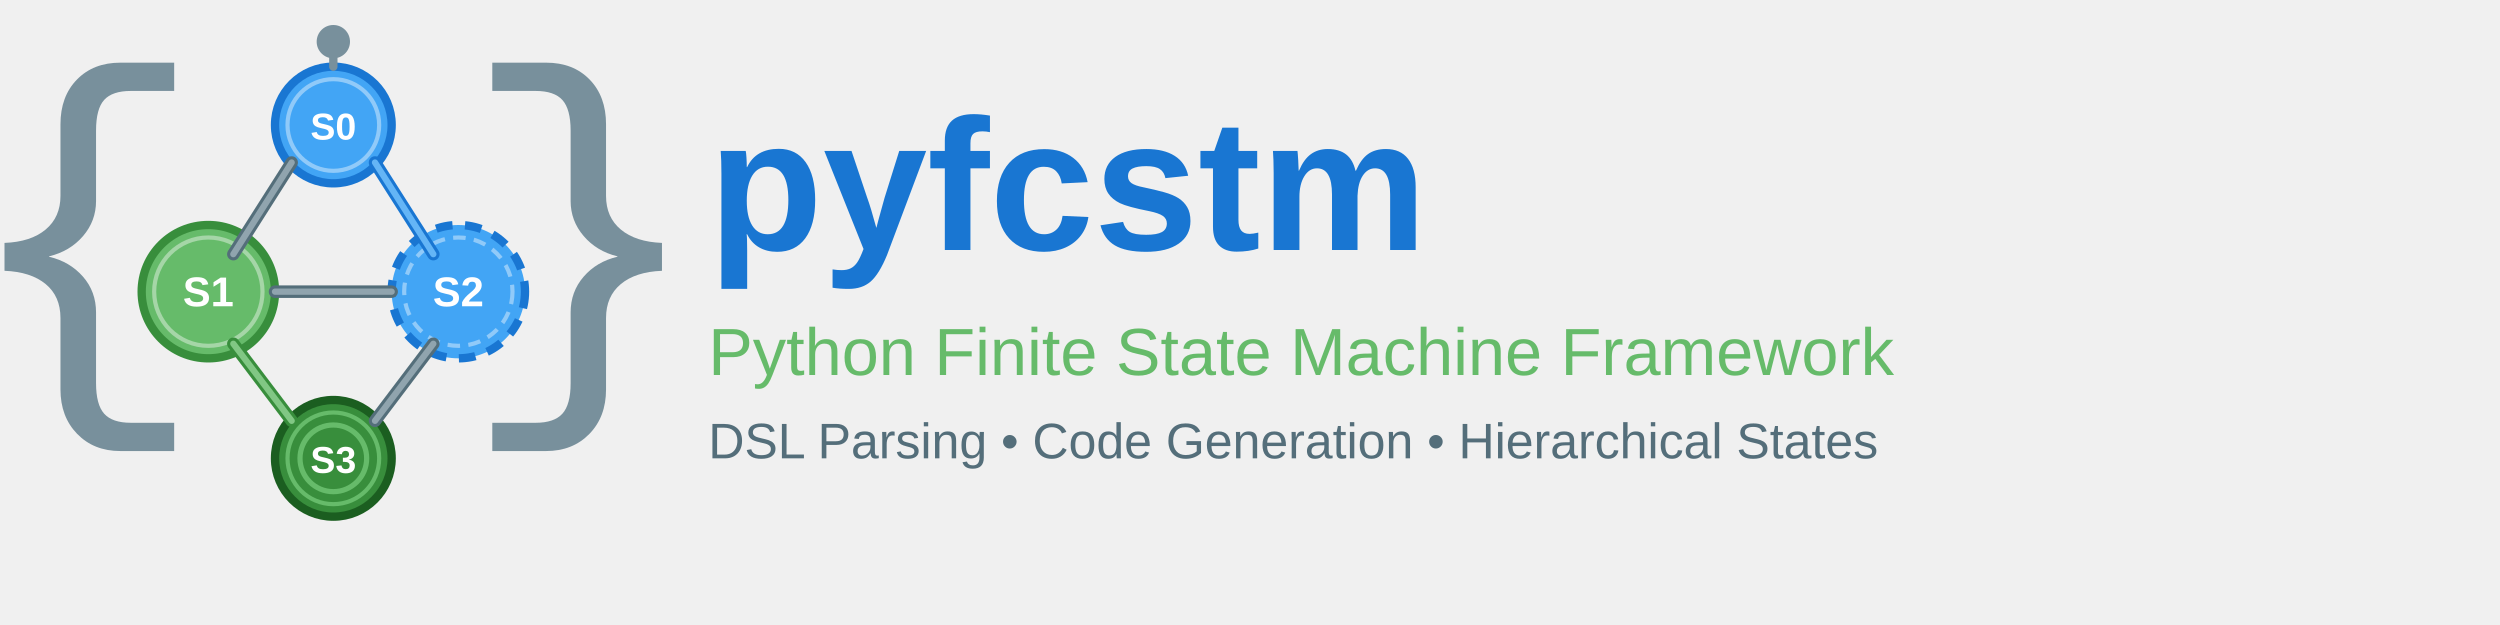
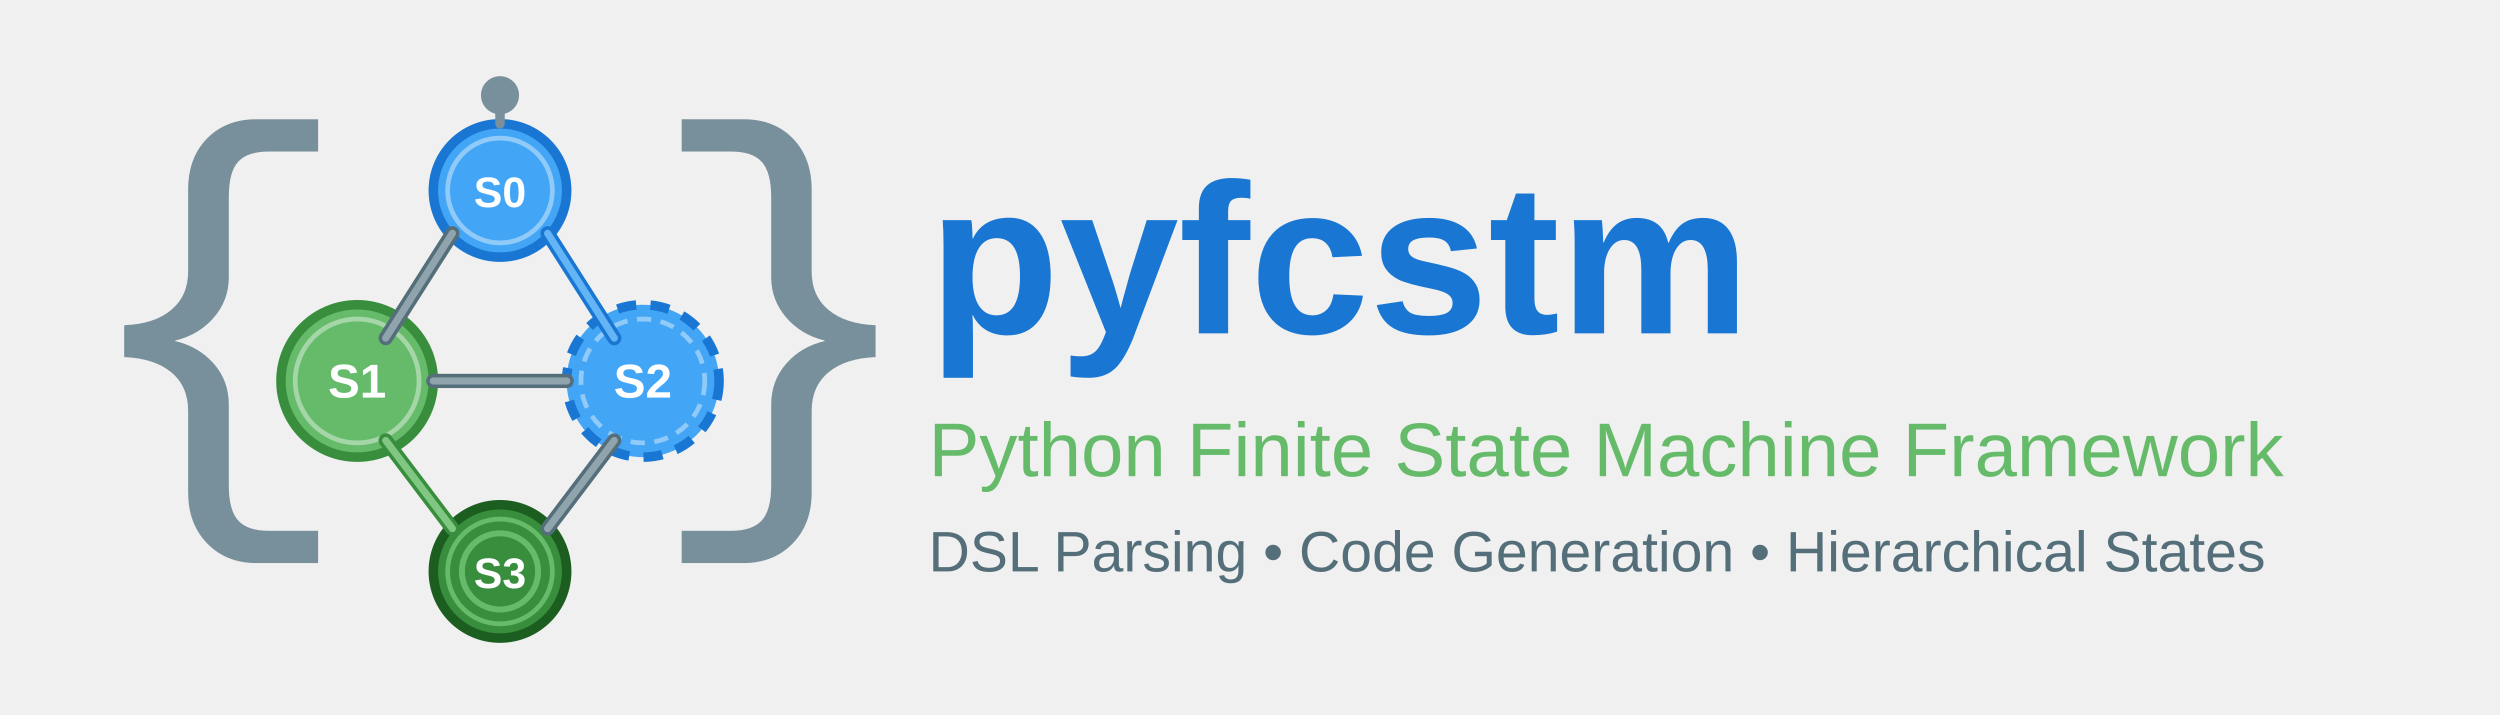
- <svg xmlns="http://www.w3.org/2000/svg" viewBox="0 0 1200 300" width="1200" height="300">
-   <g id="logo-icon" transform="translate(30, 0)">
+ <svg xmlns="http://www.w3.org/2000/svg" viewBox="0 0 1050 300" width="1050" height="300">
+   <g id="logo-icon" transform="translate(80, 20)">
    <text x="10" y="175" font-family="Consolas, Monaco, 'Courier New', monospace" font-size="200" font-weight="normal" fill="#78909C" text-anchor="middle">{</text>
    <text x="250" y="175" font-family="Consolas, Monaco, 'Courier New', monospace" font-size="200" font-weight="normal" fill="#78909C" text-anchor="middle">}</text>
    <g transform="translate(30, 20)">
      <circle cx="100" cy="40" r="28" fill="#42A5F5" stroke="#1976D2" stroke-width="4" />
      <circle cx="100" cy="40" r="22" fill="none" stroke="#90CAF9" stroke-width="2" />
      <text x="100" y="47" font-family="Arial, sans-serif" font-size="18" font-weight="bold" fill="#FFFFFF" text-anchor="middle">S0</text>
      <circle cx="40" cy="120" r="32" fill="#66BB6A" stroke="#388E3C" stroke-width="4" />
      <circle cx="40" cy="120" r="26" fill="none" stroke="#A5D6A7" stroke-width="2" />
      <text x="40" y="127" font-family="Arial, sans-serif" font-size="20" font-weight="bold" fill="#FFFFFF" text-anchor="middle">S1</text>
      <circle cx="160" cy="120" r="32" fill="#42A5F5" stroke="#1976D2" stroke-width="4" stroke-dasharray="8,6" />
      <circle cx="160" cy="120" r="26" fill="none" stroke="#90CAF9" stroke-width="2" stroke-dasharray="6,4" />
      <text x="160" y="127" font-family="Arial, sans-serif" font-size="20" font-weight="bold" fill="#FFFFFF" text-anchor="middle">S2</text>
      <circle cx="100" cy="200" r="28" fill="#388E3C" stroke="#1B5E20" stroke-width="4" />
      <circle cx="100" cy="200" r="22" fill="none" stroke="#66BB6A" stroke-width="2" />
      <circle cx="100" cy="200" r="16" fill="none" stroke="#66BB6A" stroke-width="2.5" />
      <text x="100" y="207" font-family="Arial, sans-serif" font-size="18" font-weight="bold" fill="#FFFFFF" text-anchor="middle">S3</text>
      <path d="M 80 58 L 52 102" fill="none" stroke="#546E7A" stroke-width="6" stroke-linecap="round" />
      <path d="M 80 58 L 52 102" fill="none" stroke="#90A4AE" stroke-width="3" stroke-linecap="round" />
      <path d="M 120 58 L 148 102" fill="none" stroke="#1976D2" stroke-width="6" stroke-linecap="round" />
      <path d="M 120 58 L 148 102" fill="none" stroke="#64B5F6" stroke-width="3" stroke-linecap="round" />
      <path d="M 52 145 L 80 182" fill="none" stroke="#388E3C" stroke-width="6" stroke-linecap="round" />
      <path d="M 52 145 L 80 182" fill="none" stroke="#81C784" stroke-width="3" stroke-linecap="round" />
      <path d="M 148 145 L 120 182" fill="none" stroke="#546E7A" stroke-width="6" stroke-linecap="round" />
      <path d="M 148 145 L 120 182" fill="none" stroke="#90A4AE" stroke-width="3" stroke-linecap="round" />
      <path d="M 72 120 L 128 120" fill="none" stroke="#546E7A" stroke-width="6" stroke-linecap="round" />
      <path d="M 72 120 L 128 120" fill="none" stroke="#90A4AE" stroke-width="3" stroke-linecap="round" />
      <circle cx="100" cy="0" r="8" fill="#78909C" />
      <path d="M 100 8 L 100 12" stroke="#78909C" stroke-width="4" stroke-linecap="round" />
    </g>
  </g>
-   <g id="text-content" transform="translate(340, 0)">
+   <g id="text-content" transform="translate(390, 20)">
    <text x="0" y="120" font-family="Arial, sans-serif" font-size="90" font-weight="bold" fill="#1976D2">
      pyfcstm
    </text>
    <text x="0" y="180" font-family="Arial, sans-serif" font-size="32" fill="#66BB6A">
      Python Finite State Machine Framework
    </text>
    <text x="0" y="220" font-family="Arial, sans-serif" font-size="24" fill="#546E7A">
      DSL Parsing • Code Generation • Hierarchical States
    </text>
  </g>
</svg>
